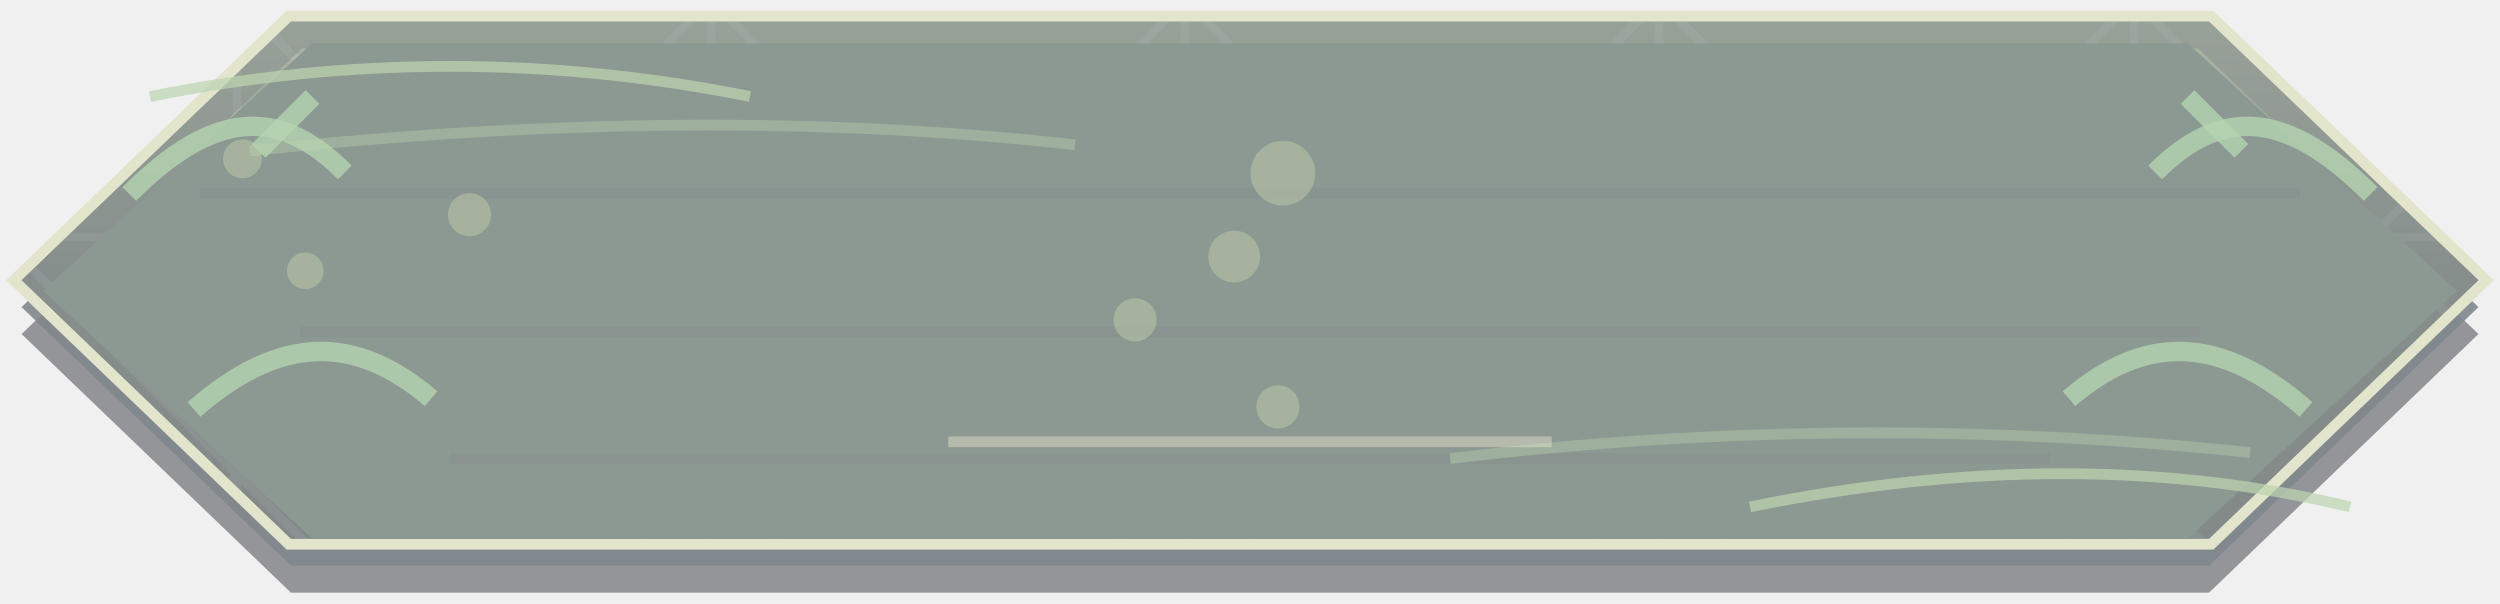
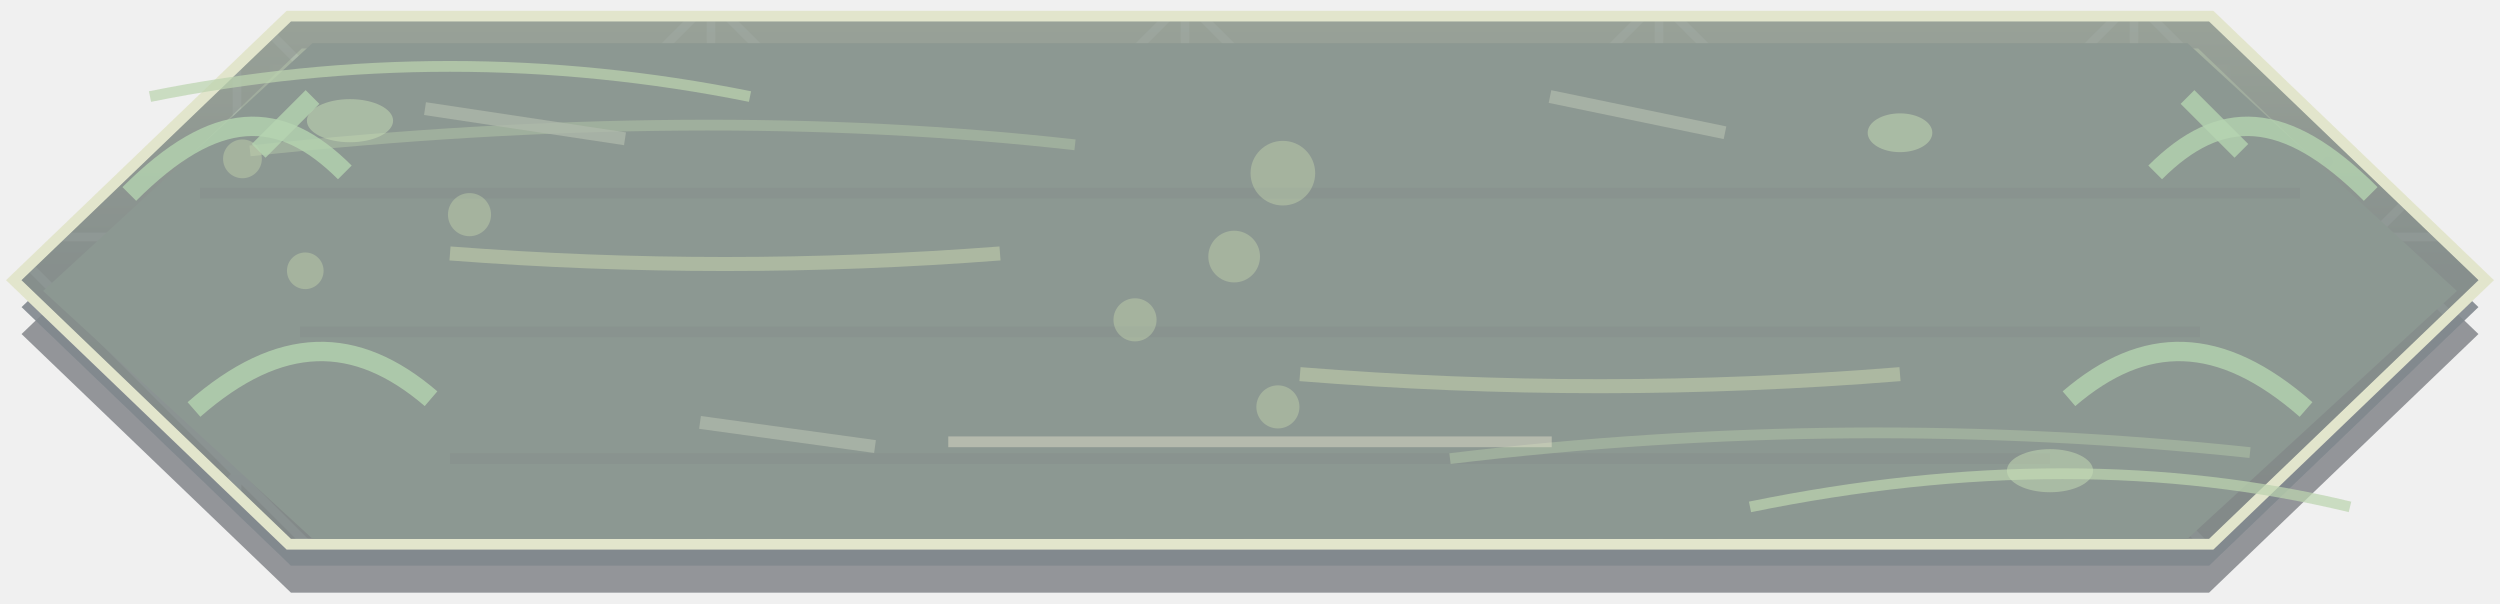
<svg xmlns="http://www.w3.org/2000/svg" width="464" height="112" viewBox="0 0 232 56" role="img" aria-label="M7 secondary-hex-button disabled" data-style="m11-enchanted-forest@0.1.0" data-geometry-shape="wide-hexagon" data-corner-radius="2" data-end-cap-depth="25">
  <defs>
    <linearGradient id="m11-secondary-hex-button-232x56-disabled-plate" x1="0" y1="0" x2="0" y2="1">
      <stop offset="0" stop-color="#5C7650" />
      <stop offset=".48" stop-color="#20382B" />
      <stop offset="1" stop-color="#13251E" />
    </linearGradient>
    <linearGradient id="m11-secondary-hex-button-232x56-disabled-primary" x1="0" y1="0" x2="0" y2="1">
      <stop offset="0" stop-color="#F1E8C8" />
      <stop offset=".45" stop-color="#66D9B2" />
      <stop offset="1" stop-color="#2A856F" />
    </linearGradient>
    <linearGradient id="m11-secondary-hex-button-232x56-disabled-energy" x1="0" y1="0" x2="1" y2="0">
      <stop offset="0" stop-color="#B8E0A5" stop-opacity="0" />
      <stop offset=".5" stop-color="#B8E0A5" stop-opacity=".86" />
      <stop offset="1" stop-color="#B8E0A5" stop-opacity="0" />
    </linearGradient>
    <pattern id="m11-secondary-hex-button-232x56-disabled-grain" width="28" height="28" patternUnits="userSpaceOnUse">
      <circle cx="5" cy="7" r=".6" fill="#FFFFFF" fill-opacity=".12" />
      <circle cx="20" cy="15" r=".45" fill="#061321" fill-opacity=".2" />
    </pattern>
    <pattern id="m11-secondary-hex-button-232x56-disabled-plate-pattern" width="44" height="44" patternUnits="userSpaceOnUse">
      <path d="M0 22H44M22 0V44M0 22L22 0 44 22 22 44Z" fill="none" stroke="#D8FBFF" stroke-opacity=".12" stroke-width=".8" />
    </pattern>
    <mask id="m11-secondary-hex-button-232x56-disabled-mask">
      <path d="M27 2H205L230 26L205 50H27L2 26Z" fill="white" />
    </mask>
  </defs>
  <g opacity="0.48">
    <g id="m11-secondary-hex-button-232x56-disabled-outer-shadow" data-layer="outer-shadow" transform="translate(0 5)">
      <path d="M27 2H205L230 26L205 50H27L2 26Z" fill="#020812" opacity=".82" />
    </g>
    <g id="m11-secondary-hex-button-232x56-disabled-connected-depth" data-layer="connected-depth" transform="translate(0 2.5)">
      <path d="M27 2H205L230 26L205 50H27L2 26Z" fill="#071522" opacity=".9" />
    </g>
    <g id="m11-secondary-hex-button-232x56-disabled-outer-frame" data-layer="outer-frame">
      <path d="M27 2H205L230 26L205 50H27L2 26Z" fill="#071421" stroke="#D4D9A6" stroke-width="2" stroke-linejoin="miter" />
    </g>
    <g id="m11-secondary-hex-button-232x56-disabled-inner-plate-fill" data-layer="inner-plate-fill">
      <path d="M27 2H205L230 26L205 50H27L2 26Z" fill="url(#m11-secondary-hex-button-232x56-disabled-plate)" />
    </g>
    <g id="m11-secondary-hex-button-232x56-disabled-surface-grain" data-layer="surface-grain" data-material-source="m8-ice-grain" mask="url(#m11-secondary-hex-button-232x56-disabled-mask)">
      <rect width="232" height="56" fill="url(#m11-secondary-hex-button-232x56-disabled-grain)" />
    </g>
    <g id="m11-secondary-hex-button-232x56-disabled-surface-pattern" data-layer="surface-pattern" data-material-source="m8-crystal-facet-pattern" mask="url(#m11-secondary-hex-button-232x56-disabled-mask)">
      <rect width="232" height="56" fill="url(#m11-secondary-hex-button-232x56-disabled-plate-pattern)" />
    </g>
    <g id="m11-secondary-hex-button-232x56-disabled-side-bevel-shade" data-layer="side-bevel-shade" mask="url(#m11-secondary-hex-button-232x56-disabled-mask)">
      <path d="M27 2H205L230 26L205 50H27L2 26Z" fill="none" stroke="#020812" stroke-opacity=".38" stroke-width="5" />
    </g>
    <g id="m11-secondary-hex-button-232x56-disabled-top-bevel-highlight" data-layer="top-bevel-highlight" mask="url(#m11-secondary-hex-button-232x56-disabled-mask)">
      <path d="M35 8H197" stroke="#FFFFFF" stroke-opacity=".55" stroke-width="3" stroke-linecap="square" />
    </g>
    <g id="m11-secondary-hex-button-232x56-disabled-cold-edge-accent" data-layer="cold-edge-accent" data-material-source="m8-cold-edge-accent" mask="url(#m11-secondary-hex-button-232x56-disabled-mask)">
      <rect x="25" y="6" width="182" height="8" fill="url(#m11-secondary-hex-button-232x56-disabled-energy)" />
    </g>
    <g id="m11-secondary-hex-button-232x56-disabled-ornament-decal" data-layer="ornament-decal" data-material-source="m7-ornament-marks" mask="url(#m11-secondary-hex-button-232x56-disabled-mask)">
      <path d="M33 43h16M183 43h16" stroke="#E6FCFF" stroke-opacity=".5" stroke-width="2" />
    </g>
    <g id="m11-secondary-hex-button-material-stack" data-layer="forest-material-stack" data-material-families="weathered-stone,dark-wood,moss-lichen">
      <path d="M29 4H203L228 27L203 50H29L4 27Z" fill="#20382B" />
      <path d="M18.56 17.92H213.44M27.84 30.8H204.16M41.76 42.56H190.24" stroke="#182E24" stroke-width="1" stroke-opacity=".82" />
      <path d="M23.2 14Q64.96 9.52 99.76 13.44M134.56 42.56Q171.68 38.08 208.8 42" fill="none" stroke="#4D6E45" stroke-width="1" stroke-opacity=".9" />
      <path d="M13.92 8.96Q41.76 3.36 69.6 8.96M162.4 47.04Q192.56 40.88 218.08 47.04" fill="none" stroke="#84B66A" stroke-width="1" stroke-opacity=".72" />
    </g>
+     <g id="m11-secondary-hex-button-material-detail" data-layer="forest-material-detail" data-material-channels="stone-chips,wood-grain,moss-mask">
+       <path d="M39.44 10.08l18.56 2.8M143.84 8.96l16.24 3.36M64.96 39.2l16.24 2.24" stroke="#6B8063" stroke-width="1.2" stroke-opacity=".72" />
+       <path d="M41.76 23.52q25.52 1.96 51.04 0M120.64 34.72q27.84 2.24 55.68 0" fill="none" stroke="#789356" stroke-width="1.3" stroke-opacity=".75" />
+       <g fill="#9BCB78" fill-opacity=".5">
+         <ellipse cx="32.48" cy="11.2" rx="4" ry="2" />
+         <ellipse cx="190.24" cy="43.68" rx="4" ry="2" />
+         <ellipse cx="176.32" cy="12.32" rx="3" ry="1.8" />
+       </g>
+     </g>
    <g id="m11-secondary-hex-button-moss-variation" data-layer="forest-variation" data-variation-seed="51731" data-variation-baseline="false" fill="#A6CC72" fill-opacity=".38">
      <circle cx="119.05" cy="16.07" r="3.0" />
      <circle cx="114.53" cy="23.81" r="2.4" />
      <circle cx="22.50" cy="14.74" r="1.8" />
      <circle cx="43.57" cy="19.92" r="2.0" />
      <circle cx="105.33" cy="29.68" r="2.0" />
      <circle cx="118.59" cy="37.76" r="2.0" />
      <circle cx="28.33" cy="25.13" r="1.7" />
    </g>
    <g id="m11-secondary-hex-button-leaf-vine-ornament" data-layer="forest-ornament" data-ornament="leaf-vine" data-ornament-count="4" fill="none" stroke="#76B86D" stroke-opacity=".78" stroke-width="1.8">
      <path d="M12 18c8-8 14-8 20-2M220 18c-8-8-14-8-20-2M18 38c8-7 15-7 22-1M214 38c-8-7-15-7-22-1" />
      <path d="M24 14l5-5M208 14l-5-5" />
    </g>
    <g id="m11-secondary-hex-button-parchment-typography" data-layer="forest-typography" data-typography-preset="m11-parchment-sage-action" data-semantic-text="required">
      <path d="M88 41h56" stroke="#EDE3B4" stroke-opacity=".42" />
    </g>
    <g id="m11-enchanted-forest-secondary-hex-button-content" data-layer="content" data-slot="editable-secondary-hex-button-content" data-safe-x="39" data-safe-y="8" data-safe-width="154" data-safe-height="38" />
  </g>
</svg>
